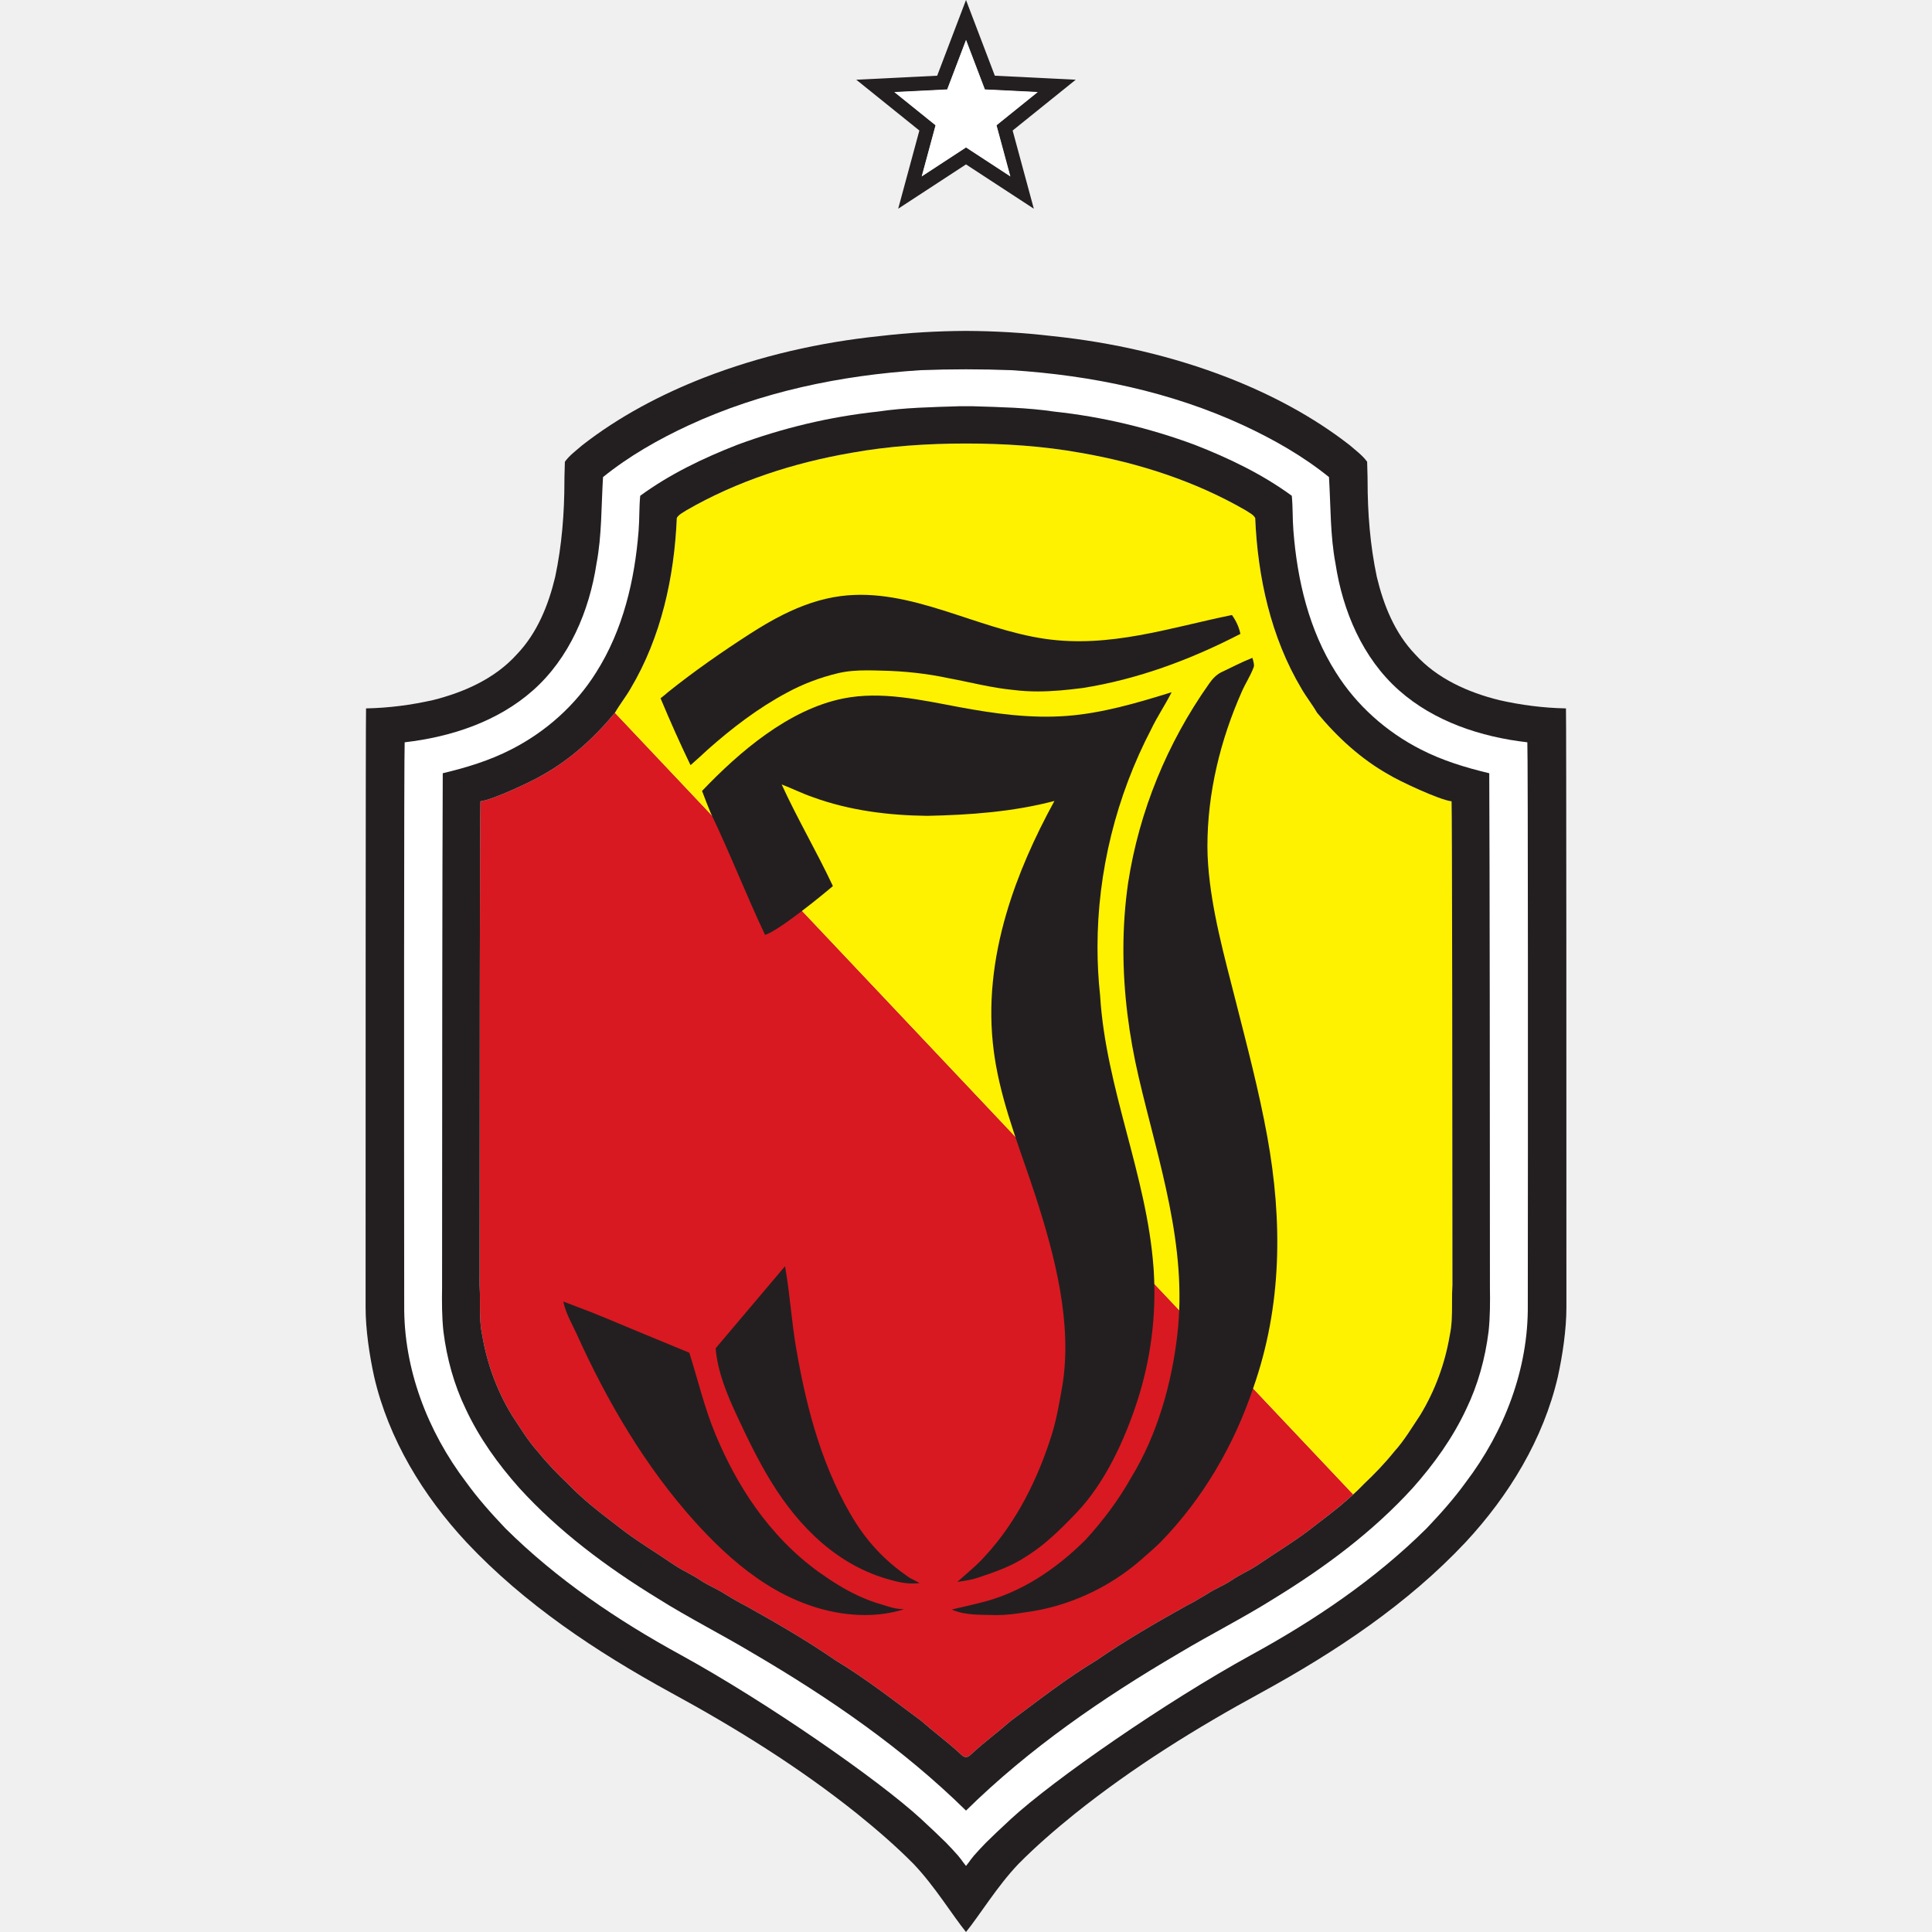
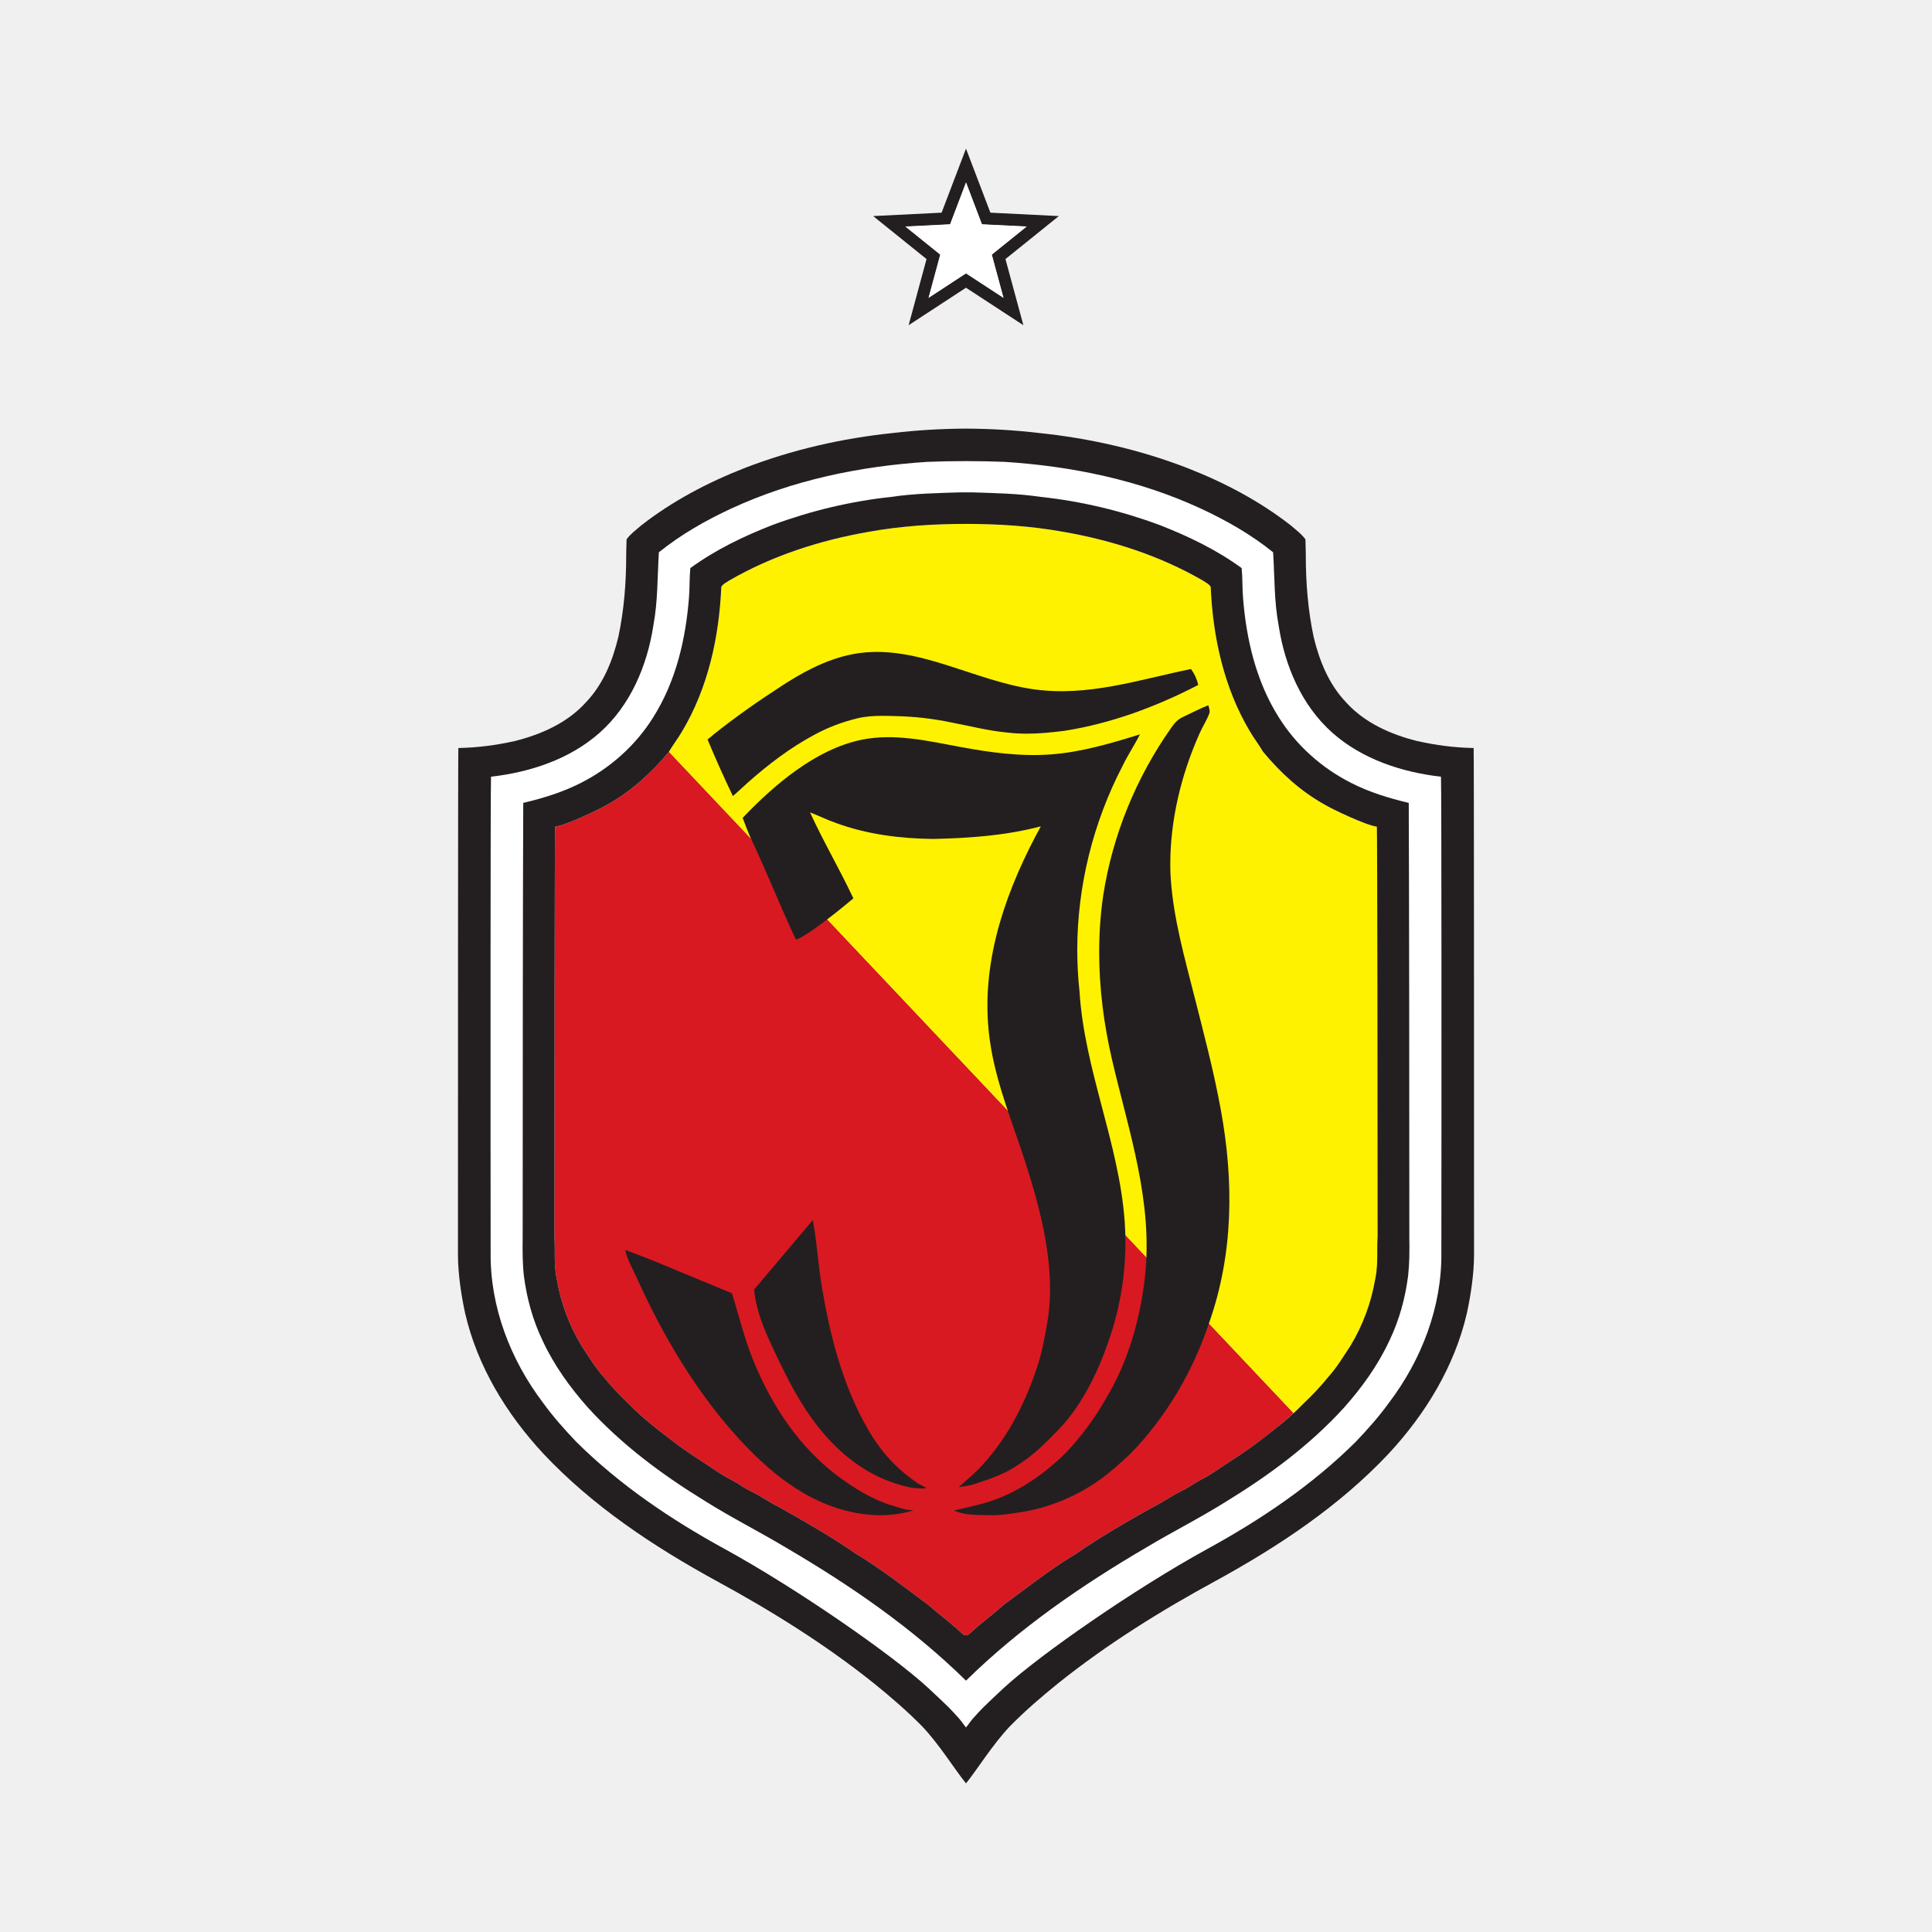
<svg xmlns="http://www.w3.org/2000/svg" width="260" height="260" viewBox="0 0 260 260" version="1.1" preserveAspectRatio="xMidYMid meet">
-   <svg x="49.2" y="0" width="161.601" height="260" viewBox="0 0 1333.43 2145.36" preserveAspectRatio="xMidYMid meet">
+   <svg x="20" y="20" width="220" height="220" viewBox="0 0 1333.43 2145.36" preserveAspectRatio="xMidYMid meet">
    <clipPath id="a">
      <path d="m0 2000h2000v-2000h-2000z" transform="translate(-1435.206 -721.5024)" />
    </clipPath>
    <clipPath id="b">
      <path d="m0 2000h2000v-2000h-2000z" transform="translate(-647.9999 -1185.348)" />
    </clipPath>
    <clipPath id="c">
      <path d="m0 2000h2000v-2000h-2000z" transform="translate(-1404.387 -1163.082)" />
    </clipPath>
    <clipPath id="d">
      <path d="m0 2000h2000v-2000h-2000z" transform="translate(-847.8337 -1318.579)" />
    </clipPath>
    <clipPath id="e">
      <path d="m0 2000h2000v-2000h-2000z" transform="translate(-1213.21 -1270.843)" />
    </clipPath>
    <clipPath id="f">
      <path d="m0 2000h2000v-2000h-2000z" transform="translate(-1033.562 -1069.401)" />
    </clipPath>
    <clipPath id="g">
      <path d="m0 2000h2000v-2000h-2000z" transform="translate(-953.8771 -515.9324)" />
    </clipPath>
    <clipPath id="h">
      <path d="m0 2000h2000v-2000h-2000z" transform="translate(-1404.782 -744.0154)" />
    </clipPath>
    <clipPath id="i">
      <path d="m0 2000h2000v-2000h-2000z" transform="translate(-1467.88 -743.5733)" />
    </clipPath>
    <clipPath id="j">
      <path d="m0 2000h2000v-2000h-2000z" transform="translate(-941.7634 -490.8508)" />
    </clipPath>
    <clipPath id="k">
      <path d="m0 2000h2000v-2000h-2000z" transform="translate(-999.9985 -1707.845)" />
    </clipPath>
    <clipPath id="l">
      <path d="m0 2000h2000v-2000h-2000z" transform="translate(-943.5953 -1656.646)" />
    </clipPath>
    <path clip-path="url(#a)" d="m0 0c-2.816-22.441-8.823-44.325-18.585-64.539-11.263-24.111-26.847-45.808-44.492-65.652-33.228-36.537-73.216-66.209-115.267-91.987-25.907-16.323-53.315-30.046-79.597-45.809-63.586-37.244-124.733-79.306-177.265-130.987-52.532 51.681-113.679 93.743-177.265 130.987-26.282 15.763-53.69 29.486-79.597 45.809-42.051 25.778-82.039 55.45-115.268 91.987-17.645 19.844-33.228 41.541-44.491 65.652-9.762 20.214-15.769 42.098-18.585 64.539-1.315 12.239-1.315 24.664-1.127 36.907 0 135.383.202 355.743.563 428.038 19.525 4.636 39.048 10.571 57.072 19.844 28.721 14.651 53.502 36.72 70.585 63.984 22.528 35.421 32.29 77.149 35.481 118.507.751 9.643.376 19.102 1.314 28.747 24.592 17.988 52.377 31.342 80.913 42.469 37.546 13.91 76.969 23.368 116.955 27.634 22.339 3.337 44.868 3.709 67.395 4.451 1.009.008 3.53.012 6.055.012 2.524 0 5.046-.004 6.055-.012 22.527-.742 45.055-1.114 67.395-4.451 39.986-4.266 79.409-13.724 116.955-27.634 28.536-11.127 56.32-24.481 80.913-42.469.938-9.645.563-19.104 1.314-28.747 3.191-41.358 12.952-83.086 35.481-118.507 17.083-27.264 41.864-49.333 70.585-63.984 18.024-9.273 37.547-15.208 57.072-19.844.361-72.295.563-292.655.563-428.038.188-12.243.188-24.668-1.127-36.907m32.299 490.723c-38.673 4.451-77.532 17.249-106.819 43.212-30.412 26.891-46.933 66.209-52.94 105.526-4.505 23.738-3.942 48.034-5.443 72.144-21.589 17.433-45.994 31.342-71.149 43.026-60.45 28.004-126.719 41.728-193.176 45.994-12.662.487-25.324.733-37.978.731-12.654.002-25.316-.244-37.979-.731-66.456-4.266-132.725-17.99-193.175-45.994-25.155-11.684-49.56-25.593-71.149-43.026-1.501-24.11-.938-48.406-5.443-72.144-6.007-39.317-22.528-78.635-52.94-105.526-29.287-25.963-68.146-38.761-106.819-43.212-.564-6.491-.564-318.989-.375-468.652-.564-53.227 19.523-105.343 51.626-147.628 9.762-13.536 21.025-26.148 32.665-38.391 42.802-42.467 93.301-76.594 146.241-105.522 70.962-38.948 164.265-103.673 199.933-136.499 9.5-8.793 16.077-15.069 20.782-19.735 3.475-3.563 6.871-7.193 10.134-10.925.859-.984 1.677-2.009 2.442-3.066 1.195-1.653 2.23-3.173 4.057-5.382 1.826 2.209 2.862 3.729 4.057 5.382.765 1.057 1.582 2.082 2.442 3.066 3.263 3.732 6.658 7.362 10.134 10.925 4.705 4.666 11.282 10.942 20.782 19.735 35.668 32.826 128.971 97.551 199.933 136.499 52.94 28.928 103.439 63.055 146.241 105.522 11.64 12.243 22.903 24.855 32.665 38.391 32.103 42.285 52.19 94.401 51.626 147.628.189 149.663.189 462.161-.375 468.652" fill="#fff" transform="matrix(1.333333 0 0 -1.333333 1246.989 1478.566)" />
    <path clip-path="url(#b)" d="m0 0c-7.705-4.829-42.273-21.212-52.387-22.265-.465-4.845-.728-279.856-.728-402.815.312-4.707.333-9.408.334-14.093 0-.72-.001-1.44-.001-2.159-.001-8.656.073-17.256 1.91-25.762l.002-.009.002-.01c3.934-23.315 12.175-45.892 24.537-66.244 6.95-10.397 13.324-21.313 21.728-30.536l.008-.009.009-.011c7.87-9.812 16.302-18.512 25.304-27.036l.007-.007.008-.008c12.359-12.95 26.984-24.067 41.252-35.009l.005-.005c15.174-12.026 31.871-21.853 47.841-32.804 6.712-4.423 14.226-7.575 21.032-12.242 6.502-4.409 13.817-7.007 20.442-11.487 5.817-3.522 11.815-7.04 17.996-10.182l.007-.004.008-.005c25.152-14.094 50.312-28.563 74.167-45.077 24.998-15.041 47.91-33.036 71.182-50.281l.015-.01.013-.012c10.307-9.069 21.385-17.232 31.355-26.339 1.091-1.001 2.167-2.112 3.301-2.939 1.57-1.145 3.733-1.145 5.302 0 1.134.827 2.21 1.938 3.301 2.939 9.971 9.107 21.049 17.27 31.355 26.339l.013.012.015.01c23.272 17.245 46.184 35.24 71.182 50.281 23.855 16.514 49.016 30.983 74.167 45.077l.008.005.008.004c6.18 3.142 12.179 6.66 17.995 10.182 6.626 4.48 13.94 7.078 20.443 11.487 6.805 4.667 14.319 7.819 21.031 12.242 15.971 10.951 32.668 20.778 47.841 32.804l.006.005c11.02 8.451 22.225 17.032 32.463 26.456l-614.865 650.978c-16.729-20.24-36.471-38.448-59.614-51.461" fill="#d81921" transform="matrix(1.333333 0 0 -1.333333 197.3812 860.1057)" />
    <path clip-path="url(#c)" d="m0 0c-10.114 1.053-44.682 17.436-52.387 22.265-23.143 13.013-42.885 31.221-59.614 51.461l-.023.027-.018.032c-3.917 6.822-8.985 13.126-12.951 20.023 0 0 0 .001-.001.001-.001.002-.001.003-.002.005-25.553 42.885-36.453 92.977-38.534 142.129-1.591 2.931-5.02 4.411-8.057 6.455-41.997 24.263-89.068 39.456-137.085 47.794l.074.418-.077-.418c-31.53 5.699-63.594 7.758-95.712 7.784-32.119-.026-64.182-2.085-95.712-7.784l-.078.418.075-.418c-48.017-8.338-95.088-23.531-137.085-47.794-3.037-2.044-6.466-3.524-8.058-6.455-2.081-49.152-12.98-99.244-38.533-142.129-.001-.002-.002-.003-.003-.005v-.001c-3.967-6.897-9.034-13.201-12.951-20.023l-.019-.032-.022-.027 614.865-650.978c3.016 2.777 5.975 5.606 8.788 8.553l.008.008.007.007c9.002 8.524 17.434 17.224 25.303 27.036l.01.011.008.009c8.404 9.223 14.778 20.139 21.728 30.536 12.362 20.352 20.603 42.929 24.537 66.244l.002.01.002.009c1.837 8.506 1.911 17.106 1.91 25.762 0 .719-.001 1.439-.001 2.159.001 4.685.022 9.386.334 14.093 0 122.959-.263 397.97-.728 402.815" fill="#fff200" transform="matrix(1.333333 0 0 -1.333333 1205.898 889.7924)" />
    <g fill="#231f20">
      <path clip-path="url(#d)" d="m0 0c-9.49-4.725-18.65-10.158-27.515-15.865-23.651-15.227-46.919-31.429-68.858-49.017-1.469-1.452-2.584-2.187-5.6-4.607l-.248-.199.122-.292c7.511-17.996 16.15-37.474 24.602-54.917l.224-.464.419.306c4.952 4.415 9.251 8.204 13.741 12.456 20.258 17.973 42.196 34.828 66.181 47.6 13.297 7.216 27.529 12.58 42.137 16.096 8.085 1.966 16.351 2.461 24.636 2.461 4.143 0 8.289-.124 12.424-.248 18.559-.369 37.306-2.407 55.499-6.297 17.994-3.333 36.022-8.157 54.482-9.836 6.534-.829 13.087-1.177 19.637-1.177 12.513 0 25.012 1.266 37.352 2.851 46.05 7.241 90.211 23.765 131.164 44.923l.288.149-.066.313c-1.138 5.444-3.603 10.688-6.826 15.183l-.163.226-.275-.056c-51.762-10.621-101.513-27.548-155.249-19.805-57.752 8.322-112.176 43.072-170.055 35.655-16.948-2.172-32.92-7.905-48.053-15.439" transform="matrix(1.333333 0 0 -1.333333 463.8262 682.4636)" />
      <path clip-path="url(#e)" d="m0 0c-4.61-2.091-8.037-5.865-10.872-9.974-34.764-49.194-58.069-106.005-67.279-165.417-2.708-18.535-3.978-37.218-3.978-55.911 0-35.803 4.66-71.641 12.807-106.514 16.615-71.121 40.613-139.995 32.135-214.015-4.692-40.961-16.744-83.652-38.475-119.149-10.493-18.696-23.424-35.919-37.857-51.66-24.551-24.625-54.71-44.971-89.145-52.919-6.901-1.66-9.729-2.429-21.28-5.026l-.963-.396.967-.389c11.194-4.498 23.081-3.739 34.695-4.112.63-.013 1.258-.02 1.886-.02 7.835 0 15.506 1.047 23.157 2.249 35.943 4.651 70.181 20.449 97.274 44.243 5.255 4.632 10.704 9.274 15.605 14.115 35.533 36.402 61.472 81.152 77.446 128.869 23.911 68.016 24.372 138.706 11.553 209.157-6.923 38.046-16.823 75.469-26.322 112.943-9.427 37.194-20.129 75.156-22.931 113.534-.369 5.047-.575 10.105-.575 15.165 0 44.258 10.686 88.34 28.687 128.909 2.98 6.818 7.115 12.942 9.769 20.055.237.611.332 1.224.332 1.824-.011 1.994-1.332 6.148-1.332 6.148l-.501-.199c-8.477-3.351-16.557-7.621-24.803-11.51" transform="matrix(1.333333 0 0 -1.333333 950.994 746.112)" />
      <path clip-path="url(#f)" d="m0 0c-10.848-37.172-15.576-75.759-10.359-114.926.479-3.591 1.032-7.171 1.661-10.739 6.666-37.803 21.462-73.647 33.284-110.199 15.866-49.053 30.593-105.49 22.094-157.218-2.44-13.725-4.692-27.615-8.997-41.3-11.437-36.122-28.687-71.302-54.543-99.625-6.726-7.753-14.973-14.418-22.867-21.475l-1.052-.94 1.403.205c5.066.74 10.345 1.484 15.28 3.167 14.077 4.638 28.19 9.466 40.467 17.672 16.008 9.864 29.354 23.241 42.143 36.62 23.633 24.725 39.9 60.246 50.343 92.218 11.418 34.955 16.219 72.022 13.961 108.69-.068 1.1-.142 2.199-.223 3.298-5.633 76.968-39.649 148.85-44.452 226.17-.004.067-.008.133-.012.199-1.46 13.44-2.18 26.943-2.18 40.444 0 62.798 15.578 125.537 44.758 181.51 4.861 10.163 11.24 19.618 16.514 29.847l.465.902-.977-.304c-27.912-8.689-57.019-17.2-86.316-19.419-30.074-2.277-60.249 1.851-89.749 7.358-31.95 5.963-64.743 13.556-96.6 7.126-45.267-9.136-86.408-44.438-117.249-76.783l-.179-.19.09-.244c2.255-6.126 4.697-12.252 7.148-18.212 15.949-33.176 29.277-67.671 45.054-101.071l.162-.341.362.117c11.616 3.778 47.433 33.074 55.904 40.327l.245.209-.137.29c-13.375 28.446-29.481 55.785-42.532 84.336 8.617-3.278 16.959-7.495 25.857-10.547 30.471-11.147 62.995-15.231 95.329-15.603 35.549.738 71.483 3.314 105.982 12.4-16.349-29.861-30.569-61.371-40.082-93.969" transform="matrix(1.333333 0 0 -1.333333 711.4646 1014.701)" />
      <path clip-path="url(#g)" d="m0 0c-.578.276-.309.133-1.584 1.003-20.863 14.229-36.027 30.93-48.622 52.684-12.879 22.245-22.512 46.22-29.856 70.764-6.623 22.137-11.415 44.767-15.323 67.513-3.831 22.299-5.107 44.856-9.061 67.093l-.161.9-.593-.701-28.535-33.755c-.003-.004-.003-.004-3.566-4.219-3.567-4.22-10.701-12.658-24.968-29.536l-.113-.133.015-.174c1.614-19.391 9.428-38.202 17.566-55.708 8.784-18.895 17.87-37.706 28.798-55.501 23.119-37.649 55.627-70.047 99.82-81.672 6.112-1.766 11.776-2.84 17.632-2.84 1.541 0 3.095.075 4.674.23l1.39.137-1.228.659c-4.32 2.32-5.692 2.975-6.285 3.256" transform="matrix(1.333333 0 0 -1.333333 605.2174 1752.659)" />
      <path clip-path="url(#h)" d="m0 0c0-8.656-.073-17.255-1.91-25.762l-.002-.009-.002-.009c-3.935-23.316-12.176-45.893-24.537-66.245-6.951-10.397-13.324-21.313-21.728-30.536l-.009-.009-.009-.011c-7.869-9.812-16.301-18.512-25.303-27.036l-.007-.007-.008-.008c-12.359-12.95-26.984-24.067-41.252-35.009l-.005-.005c-15.174-12.026-31.871-21.853-47.841-32.804-6.712-4.423-14.227-7.574-21.032-12.242-6.503-4.409-13.817-7.006-20.442-11.487h-.001c-5.816-3.521-11.814-7.04-17.995-10.182l-.007-.004-.008-.005c-25.152-14.093-50.312-28.562-74.167-45.077-24.998-15.041-47.91-33.036-71.183-50.28l-.014-.011-.014-.012c-10.306-9.069-21.384-17.232-31.354-26.339-1.091-1.001-2.167-2.111-3.301-2.939-1.57-1.145-3.733-1.145-5.303 0-1.134.828-2.21 1.938-3.301 2.939-9.97 9.107-21.048 17.27-31.354 26.339l-.014.012-.014.011c-23.272 17.244-46.184 35.239-71.182 50.28-23.856 16.515-49.016 30.984-74.167 45.077l-.009.005-.007.004c-6.181 3.142-12.179 6.661-17.995 10.182-6.626 4.481-13.94 7.078-20.443 11.487-6.805 4.668-14.319 7.819-21.031 12.242-15.971 10.951-32.668 20.778-47.841 32.804l-.006.005c-14.268 10.942-28.893 22.059-41.251 35.009l-.008.008-.008.007c-9.002 8.524-17.434 17.224-25.303 27.036l-.009.011-.008.009c-8.404 9.223-14.778 20.139-21.729 30.536-12.361 20.352-20.602 42.929-24.537 66.245l-.001.009-.002.009c-1.838 8.507-1.911 17.106-1.911 25.762 0 .719.001 1.439.001 2.159 0 4.685-.021 9.386-.333 14.094 0 122.958.262 397.969.727 402.814 10.114 1.053 44.682 17.437 52.388 22.265 23.143 13.013 42.885 31.221 59.614 51.461l.022.028.019.031c3.917 6.822 8.984 13.126 12.95 20.023.001.001.001.001.001.001.001.002.002.004.003.005 25.553 42.885 36.452 92.977 38.533 142.129 1.591 2.931 5.021 4.412 8.057 6.455 41.997 24.263 89.068 39.457 137.086 47.794l-.075.418.078-.417c31.529 5.698 63.593 7.758 95.712 7.783 32.118-.025 64.182-2.085 95.712-7.783l.077.417-.074-.418c48.017-8.337 95.088-23.531 137.085-47.794 3.037-2.043 6.466-3.524 8.057-6.455 2.081-49.152 12.981-99.244 38.534-142.129h-.001c.001-.001.002-.003.003-.005 0 0 .001 0 .001-.001 3.966-6.897 9.034-13.201 12.951-20.023l.018-.031.023-.028c16.729-20.24 36.471-38.448 59.614-51.461 7.705-4.828 42.273-21.212 52.387-22.265.465-4.845.728-279.856.728-402.814-.313-4.708-.333-9.409-.334-14.094 0-.72.001-1.44.001-2.159m30.987 442.432c-19.525 4.636-39.048 10.571-57.071 19.844-28.721 14.651-53.502 36.72-70.585 63.984-22.529 35.421-32.29 77.149-35.481 118.507-.751 9.643-.377 19.102-1.315 28.747-24.592 17.988-52.377 31.342-80.912 42.469-37.547 13.91-76.969 23.368-116.955 27.634-22.34 3.337-44.868 3.709-67.395 4.451-1.01.008-3.531.012-6.055.012-2.525 0-5.046-.004-6.056-.012-22.526-.742-45.055-1.114-67.394-4.451-39.987-4.266-79.409-13.724-116.955-27.634-28.536-11.127-56.321-24.481-80.913-42.469-.938-9.645-.564-19.104-1.314-28.747-3.191-41.358-12.953-83.086-35.481-118.507-17.084-27.264-41.865-49.333-70.586-63.984-18.023-9.273-37.546-15.208-57.071-19.844-.362-72.295-.564-292.655-.564-428.038-.187-12.243-.187-24.668 1.128-36.907 2.816-22.441 8.823-44.325 18.585-64.539 11.263-24.111 26.846-45.808 44.491-65.652 33.228-36.537 73.216-66.209 115.268-91.987 25.907-16.323 53.315-30.046 79.596-45.809 63.587-37.244 124.734-79.306 177.266-130.987 52.531 51.681 113.679 93.743 177.265 130.987 26.281 15.763 53.69 29.486 79.596 45.809 42.052 25.778 82.04 55.45 115.268 91.987 17.645 19.844 33.228 41.541 44.492 65.652 9.761 20.214 15.768 42.098 18.585 64.539 1.314 12.239 1.314 24.664 1.127 36.907 0 135.383-.202 355.743-.564 428.038" transform="matrix(1.333333 0 0 -1.333333 1206.424 1448.548)" />
      <path clip-path="url(#i)" d="m0 0c.564-53.227-19.523-105.343-51.626-147.628-9.762-13.535-21.025-26.148-32.665-38.39-42.802-42.468-93.301-76.595-146.241-105.523-70.962-38.948-164.265-103.673-199.933-136.499-9.5-8.793-16.077-15.069-20.782-19.735-3.476-3.563-6.871-7.193-10.134-10.925-.859-.984-1.677-2.009-2.442-3.066-1.195-1.652-2.231-3.173-4.057-5.382-1.826 2.209-2.862 3.73-4.057 5.382-.765 1.057-1.583 2.082-2.442 3.066-3.263 3.732-6.658 7.362-10.134 10.925-4.705 4.666-11.282 10.942-20.782 19.735-35.668 32.826-128.971 97.551-199.933 136.499-52.94 28.928-103.439 63.055-146.241 105.523-11.64 12.242-22.903 24.855-32.665 38.39-32.103 42.285-52.19 94.401-51.626 147.628-.189 149.663-.189 462.161.375 468.652 38.673 4.451 77.532 17.249 106.819 43.212 30.412 26.892 46.933 66.209 52.94 105.526 4.505 23.738 3.942 48.034 5.443 72.144 21.589 17.433 45.994 31.342 71.149 43.026 60.45 28.004 126.719 41.728 193.175 45.994 12.663.487 25.325.734 37.979.731 12.654.003 25.316-.244 37.979-.731 66.456-4.266 132.725-17.99 193.175-45.994 25.155-11.684 49.56-25.593 71.149-43.026 1.501-24.11.938-48.406 5.443-72.144 6.007-39.317 22.528-78.634 52.94-105.526 29.287-25.963 68.146-38.761 106.819-43.212.564-6.491.564-318.989.375-468.652m31.781 496.499-.026.389-.394.008c-18.551.371-36.918 2.777-55.101 6.849-26.044 6.479-51.866 17.951-69.991 38.075l-.004.004-.005.006c-17.007 17.721-26.373 41.014-31.996 64.527-5.572 26.283-7.697 53.256-7.697 80.099 0 1.149.012 3.448-.372 15.765l-.017.095-.057.077c-3.997 5.451-9.473 9.36-14.331 13.609l-.007.006-.011.009c-30.452 23.769-65.219 42.149-101.295 56.256-46.783 18.19-96.568 29.509-146.725 34.706-.001 0-.001 0-.002 0s-.003 0-.004.001c-23.72 2.782-47.659 4.182-71.626 4.285-23.967-.103-47.906-1.503-71.626-4.285-.001-.001-.003-.001-.004-.001h-.002c-50.157-5.197-99.942-16.516-146.725-34.706-36.076-14.107-70.843-32.487-101.295-56.256l-.011-.009-.007-.006c-4.859-4.249-10.334-8.158-14.331-13.609l-.057-.077-.017-.095c-.384-12.317-.372-14.616-.372-15.765 0-26.843-2.125-53.816-7.697-80.099-5.623-23.513-14.989-46.806-31.996-64.527l-.005-.006-.004-.004c-18.125-20.124-43.947-31.596-69.991-38.075-18.183-4.072-36.55-6.478-55.101-6.849l-.394-.008-.026-.389c-.338-5.12-.375-340.715-.375-498.356 0-18.59 3.196-39.942 7.142-57.951 12.038-51.837 40.614-98.819 76.885-137.81 48.295-51.422 108.033-91.132 170.006-125.084 54.239-29.478 106.97-62.291 155.19-100.847 16.51-13.344 32.453-27.055 47.266-42.06 17.597-18.467 32.333-42.79 43.547-56.556 11.214 13.766 25.95 38.089 43.547 56.556 14.813 15.005 30.756 28.716 47.266 42.06 48.22 38.556 100.951 71.369 155.19 100.847 61.973 33.952 121.711 73.662 170.006 125.084 36.271 38.991 64.846 85.973 76.885 137.81 3.946 18.009 7.142 39.361 7.142 57.951 0 157.641-.037 493.236-.375 498.356" transform="matrix(1.333333 0 0 -1.333333 1290.555 1449.138)" />
      <path clip-path="url(#j)" d="m0 0c-.257.045-.505.08-.765.132-.69.135-1.363.284-2.013.451-3.544.874-7.12 2.126-9.25 2.726-6.564 1.849-12.946 4.304-19.133 7.142-11.515 5.283-22.435 12.199-32.723 19.553-20.735 14.822-38.549 33.451-53.25 54.102-13.471 18.923-24.379 39.541-33.274 60.917-9.231 22.181-14.515 44.974-21.715 67.735l-.05.212-.203.084c-87.097 35.789-62.896 26.707-104.014 42.289l-.742.281.168-.767c2.088-9.549 7.179-17.918 11.104-26.606 25.252-55.902 57.26-110.513 98.62-156.338 3.358-3.72 6.782-7.381 10.274-10.978 16.791-17.298 35.285-33.201 56.277-45.213 22.677-12.977 48.436-21.194 74.798-21.194 10.623 0 21.224 1.408 31.516 4.505 0 0 .362.144.662.351-2.202.058-4.311.27-6.287.616" transform="matrix(1.333333 0 0 -1.333333 589.0658 1786.101)" />
      <path clip-path="url(#k)" d="m0 0 36.644-23.943-11.446 42.252 34.094 27.455-43.718 2.163-15.574 40.909-15.571-40.909-43.718-2.163 34.091-27.455-11.446-42.252zm56.483-51.239-56.483 36.899-56.478-36.899 17.638 65.116-52.547 42.31 67.385 3.348 24.002 63.047 24.005-63.047 67.385-3.348-52.55-42.31z" transform="matrix(1.333333 0 0 -1.333333 666.7126 163.4427)" />
    </g>
    <path clip-path="url(#l)" d="m0 0 17.633 65.086-52.521 42.292 67.349 3.343 23.991 63.019 23.992-63.019 67.349-3.343-52.521-42.292 17.632-65.086-56.452 36.882z" fill="#fff" transform="matrix(.8725887 0 0 -.873295 617.4986 195.9766)" />
  </svg>
</svg>
